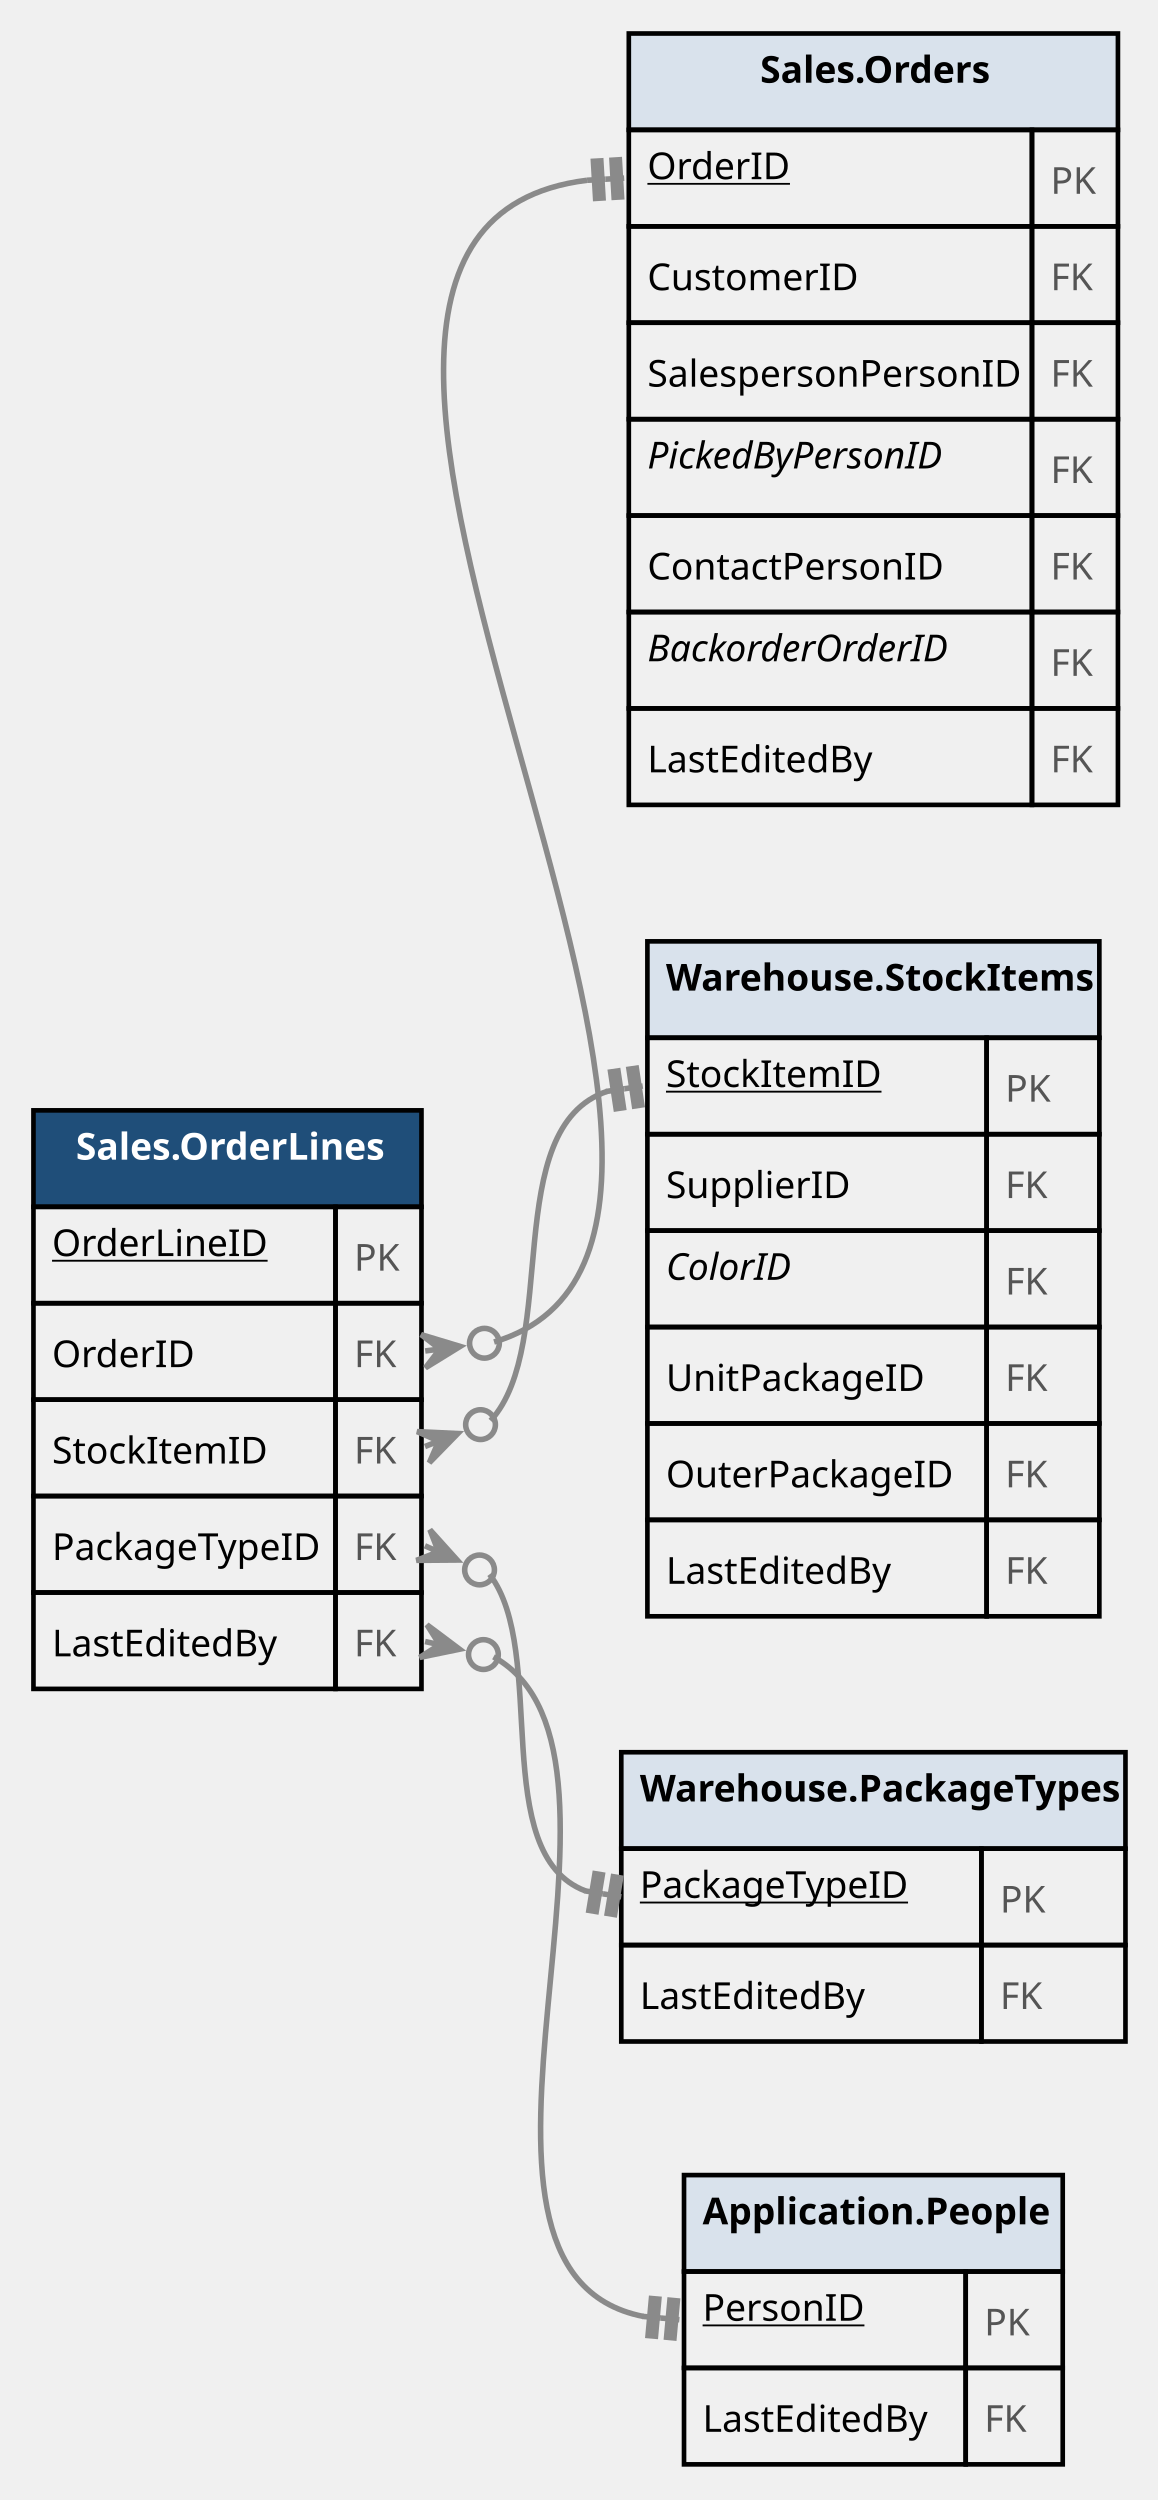
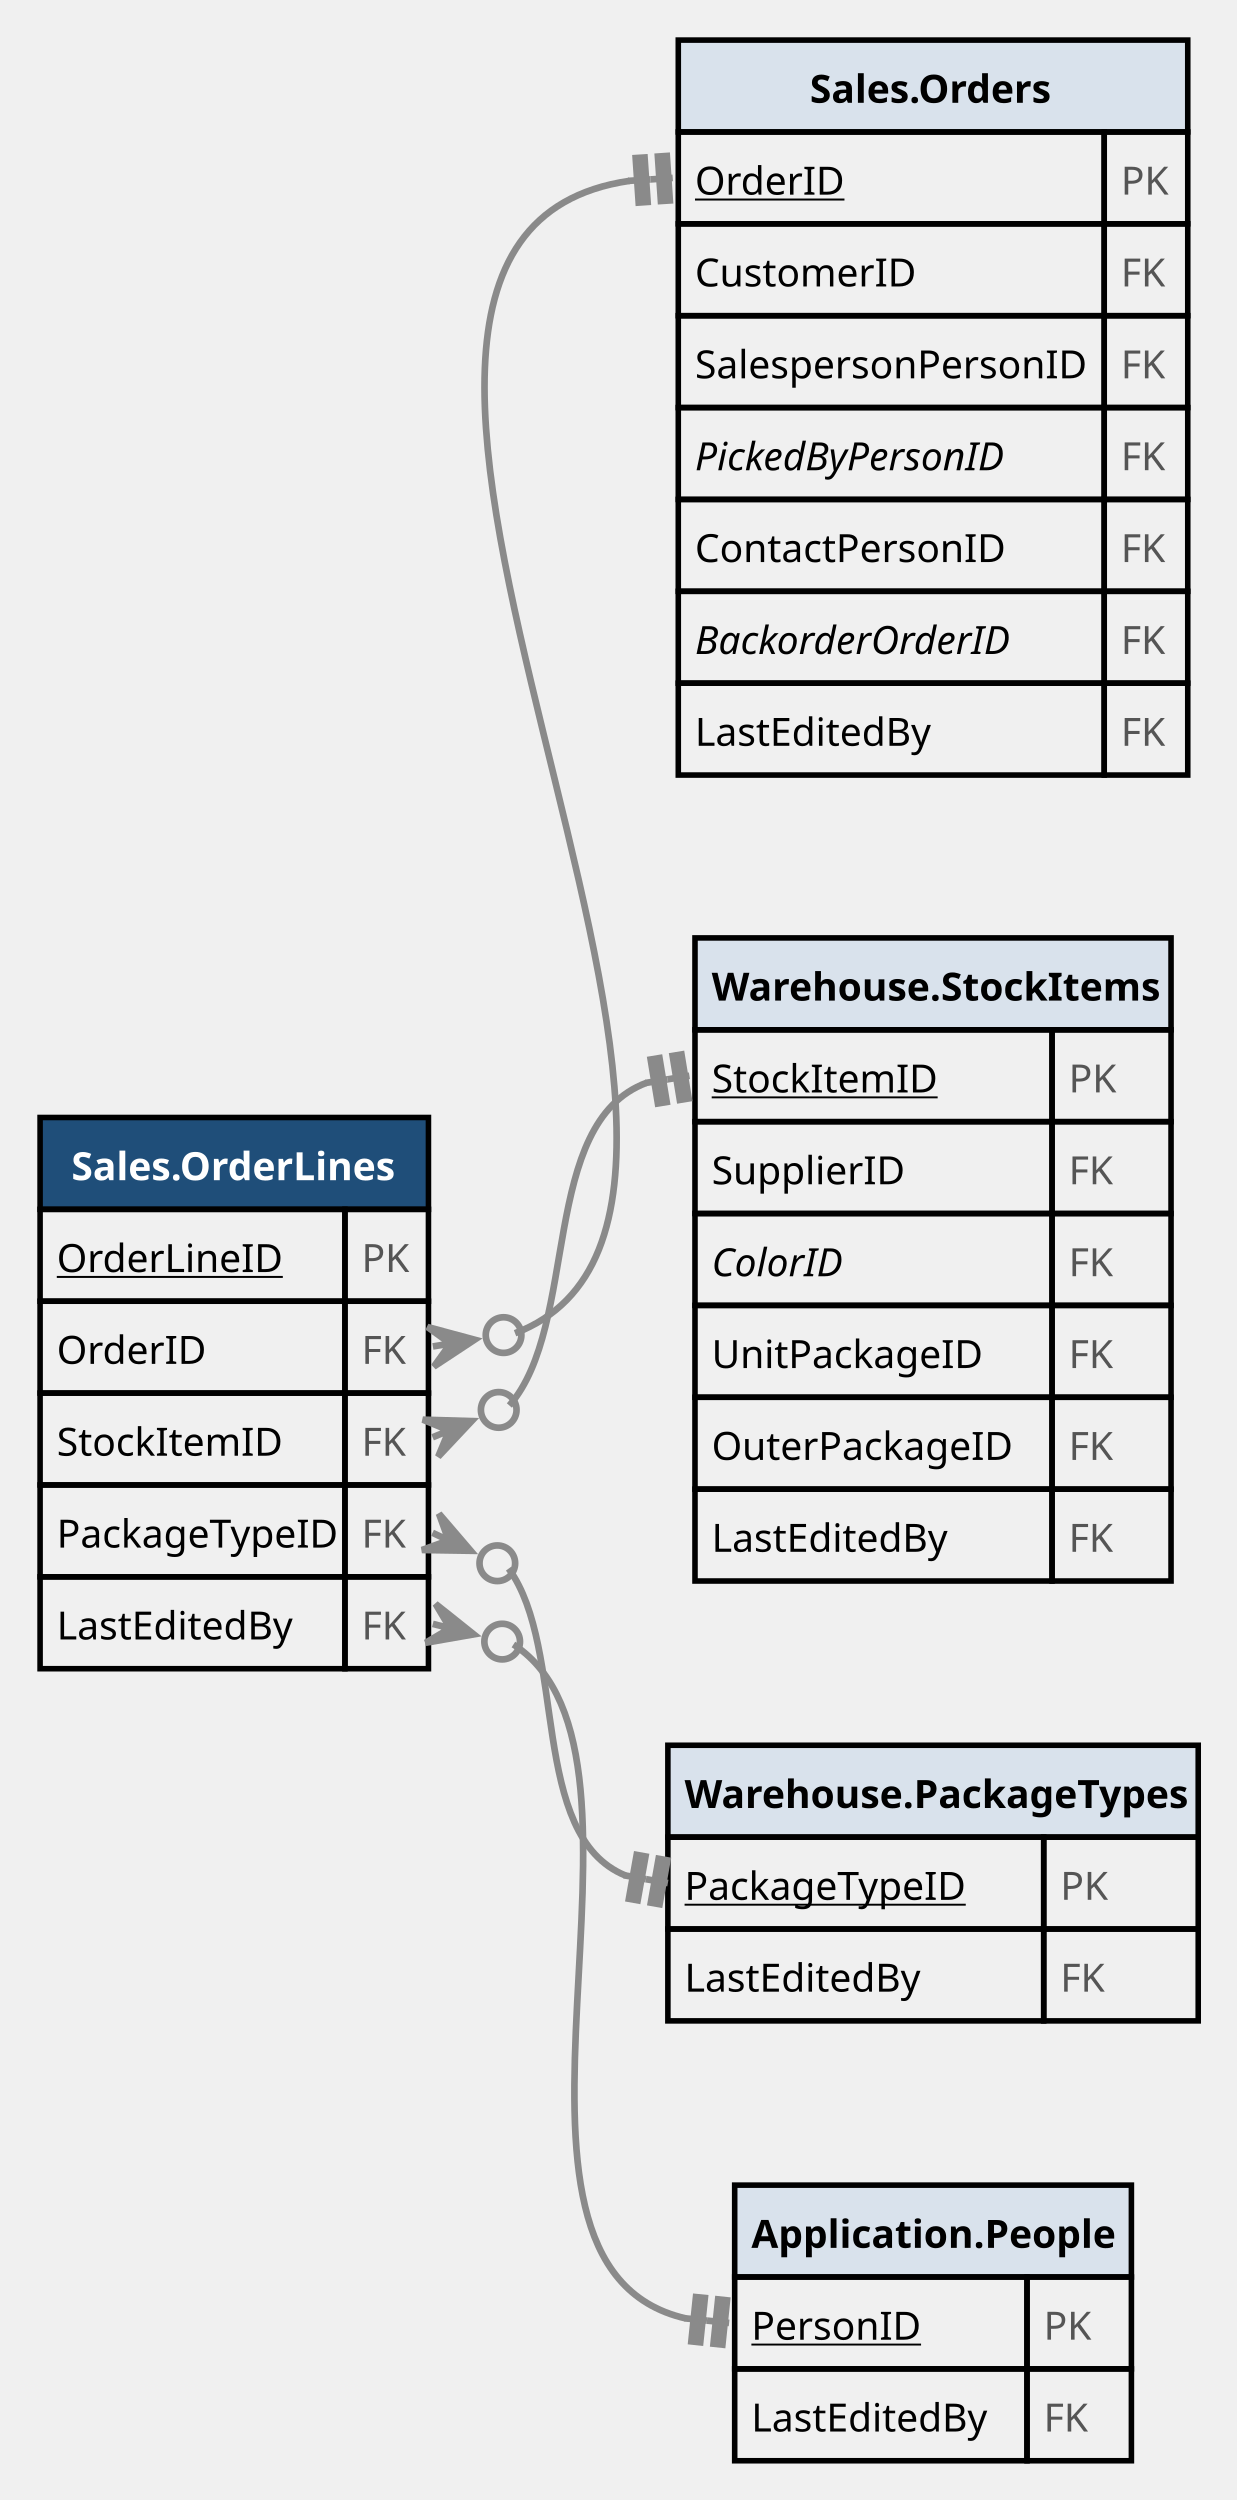
- <svg xmlns="http://www.w3.org/2000/svg" width="249pt" height="538pt" viewBox="0.00 0.00 249.00 538.00">
-   <g id="graph0" class="graph" transform="scale(1 1) rotate(0) translate(7.2 530.33)">
+ <svg xmlns="http://www.w3.org/2000/svg" width="222pt" height="449pt" viewBox="0.00 0.00 222.00 449.00">
+   <g id="graph0" class="graph" transform="scale(1 1) rotate(0) translate(7.2 441.95)">
    <g id="node1" class="node">
-       <polygon fill="#1f4e79" stroke="none" points="0,-270.62 0,-291.38 83.5,-291.38 83.5,-270.62 0,-270.62" />
-       <polygon fill="none" stroke="#000000" points="0,-270.62 0,-291.38 83.5,-291.38 83.5,-270.62 0,-270.62" />
-       <text xml:space="preserve" text-anchor="start" x="9.12" y="-280.77" font-family="Noto Sans KR" font-weight="bold" font-size="8.00" fill="#ffffff">Sales.OrderLines</text>
-       <polygon fill="none" stroke="#000000" points="0,-249.88 0,-270.62 65,-270.62 65,-249.88 0,-249.88" />
-       <text xml:space="preserve" text-anchor="start" x="4" y="-260.02" font-family="Noto Sans KR" text-decoration="underline" font-size="8.00">OrderLineID</text>
-       <polygon fill="none" stroke="#000000" points="65,-249.88 65,-270.62 83.5,-270.62 83.5,-249.88 65,-249.88" />
-       <text xml:space="preserve" text-anchor="start" x="69" y="-256.88" font-family="Noto Sans KR" font-size="8.00" fill="#555555">PK</text>
-       <polygon fill="none" stroke="#000000" points="0,-229.12 0,-249.88 65,-249.88 65,-229.12 0,-229.12" />
-       <text xml:space="preserve" text-anchor="start" x="4" y="-236.12" font-family="Noto Sans KR" font-size="8.00">OrderID</text>
-       <polygon fill="none" stroke="#000000" points="65,-229.12 65,-249.88 83.5,-249.88 83.5,-229.12 65,-229.12" />
-       <text xml:space="preserve" text-anchor="start" x="69" y="-236.12" font-family="Noto Sans KR" font-size="8.00" fill="#555555">FK</text>
-       <polygon fill="none" stroke="#000000" points="0,-208.38 0,-229.12 65,-229.12 65,-208.38 0,-208.38" />
-       <text xml:space="preserve" text-anchor="start" x="4" y="-215.38" font-family="Noto Sans KR" font-size="8.00">StockItemID</text>
-       <polygon fill="none" stroke="#000000" points="65,-208.38 65,-229.12 83.5,-229.12 83.5,-208.38 65,-208.38" />
-       <text xml:space="preserve" text-anchor="start" x="69" y="-215.38" font-family="Noto Sans KR" font-size="8.00" fill="#555555">FK</text>
-       <polygon fill="none" stroke="#000000" points="0,-187.62 0,-208.38 65,-208.38 65,-187.62 0,-187.62" />
-       <text xml:space="preserve" text-anchor="start" x="4" y="-194.62" font-family="Noto Sans KR" font-size="8.00">PackageTypeID</text>
-       <polygon fill="none" stroke="#000000" points="65,-187.62 65,-208.38 83.5,-208.38 83.5,-187.62 65,-187.62" />
-       <text xml:space="preserve" text-anchor="start" x="69" y="-194.62" font-family="Noto Sans KR" font-size="8.00" fill="#555555">FK</text>
-       <polygon fill="none" stroke="#000000" points="0,-166.88 0,-187.62 65,-187.62 65,-166.88 0,-166.88" />
-       <text xml:space="preserve" text-anchor="start" x="4" y="-173.88" font-family="Noto Sans KR" font-size="8.00">LastEditedBy</text>
-       <polygon fill="none" stroke="#000000" points="65,-166.88 65,-187.62 83.5,-187.62 83.5,-166.88 65,-166.88" />
-       <text xml:space="preserve" text-anchor="start" x="69" y="-173.88" font-family="Noto Sans KR" font-size="8.00" fill="#555555">FK</text>
+       <polygon fill="#1f4e79" stroke="none" points="0,-224.75 0,-241.25 69.75,-241.25 69.75,-224.75 0,-224.75" />
+       <polygon fill="none" stroke="#000000" points="0,-224.75 0,-241.25 69.75,-241.25 69.75,-224.75 0,-224.75" />
+       <text xml:space="preserve" text-anchor="start" x="5.62" y="-229.99" font-family="Noto Sans KR" font-weight="bold" font-size="7.00" fill="#ffffff">Sales.OrderLines</text>
+       <polygon fill="none" stroke="#000000" points="0,-208.25 0,-224.75 54.75,-224.75 54.75,-208.25 0,-208.25" />
+       <text xml:space="preserve" text-anchor="start" x="3" y="-213.49" font-family="Noto Sans KR" text-decoration="underline" font-size="7.00">OrderLineID</text>
+       <polygon fill="none" stroke="#000000" points="54.75,-208.25 54.75,-224.75 69.75,-224.75 69.75,-208.25 54.75,-208.25" />
+       <text xml:space="preserve" text-anchor="start" x="57.75" y="-213.5" font-family="Noto Sans KR" font-size="7.00" fill="#555555">PK</text>
+       <polygon fill="none" stroke="#000000" points="0,-191.75 0,-208.25 54.75,-208.25 54.75,-191.75 0,-191.75" />
+       <text xml:space="preserve" text-anchor="start" x="3" y="-197" font-family="Noto Sans KR" font-size="7.00">OrderID</text>
+       <polygon fill="none" stroke="#000000" points="54.75,-191.75 54.75,-208.25 69.75,-208.25 69.75,-191.75 54.75,-191.75" />
+       <text xml:space="preserve" text-anchor="start" x="57.75" y="-197" font-family="Noto Sans KR" font-size="7.00" fill="#555555">FK</text>
+       <polygon fill="none" stroke="#000000" points="0,-175.25 0,-191.75 54.75,-191.75 54.75,-175.25 0,-175.25" />
+       <text xml:space="preserve" text-anchor="start" x="3" y="-180.5" font-family="Noto Sans KR" font-size="7.00">StockItemID</text>
+       <polygon fill="none" stroke="#000000" points="54.75,-175.25 54.75,-191.75 69.75,-191.75 69.75,-175.25 54.75,-175.25" />
+       <text xml:space="preserve" text-anchor="start" x="57.75" y="-180.5" font-family="Noto Sans KR" font-size="7.00" fill="#555555">FK</text>
+       <polygon fill="none" stroke="#000000" points="0,-158.75 0,-175.25 54.75,-175.25 54.75,-158.75 0,-158.75" />
+       <text xml:space="preserve" text-anchor="start" x="3" y="-164" font-family="Noto Sans KR" font-size="7.00">PackageTypeID</text>
+       <polygon fill="none" stroke="#000000" points="54.75,-158.75 54.75,-175.25 69.75,-175.25 69.75,-158.75 54.75,-158.75" />
+       <text xml:space="preserve" text-anchor="start" x="57.75" y="-164" font-family="Noto Sans KR" font-size="7.00" fill="#555555">FK</text>
+       <polygon fill="none" stroke="#000000" points="0,-142.25 0,-158.75 54.75,-158.75 54.75,-142.25 0,-142.25" />
+       <text xml:space="preserve" text-anchor="start" x="3" y="-147.5" font-family="Noto Sans KR" font-size="7.00">LastEditedBy</text>
+       <polygon fill="none" stroke="#000000" points="54.75,-142.25 54.75,-158.75 69.75,-158.75 69.75,-142.25 54.75,-142.25" />
+       <text xml:space="preserve" text-anchor="start" x="57.75" y="-147.5" font-family="Noto Sans KR" font-size="7.00" fill="#555555">FK</text>
    </g>
    <g id="node2" class="node">
-       <polygon fill="#d9e2ec" stroke="none" points="128.12,-502.38 128.12,-523.12 233.38,-523.12 233.38,-502.38 128.12,-502.38" />
-       <polygon fill="none" stroke="#000000" points="128.12,-502.38 128.12,-523.12 233.38,-523.12 233.38,-502.38 128.12,-502.38" />
-       <text xml:space="preserve" text-anchor="start" x="156.38" y="-512.52" font-family="Noto Sans KR" font-weight="bold" font-size="8.00" fill="#000000">Sales.Orders</text>
-       <polygon fill="none" stroke="#000000" points="128.12,-481.62 128.12,-502.38 214.88,-502.38 214.88,-481.62 128.12,-481.62" />
-       <text xml:space="preserve" text-anchor="start" x="132.12" y="-491.77" font-family="Noto Sans KR" text-decoration="underline" font-size="8.00">OrderID</text>
-       <polygon fill="none" stroke="#000000" points="214.88,-481.62 214.88,-502.38 233.38,-502.38 233.38,-481.62 214.88,-481.62" />
-       <text xml:space="preserve" text-anchor="start" x="218.88" y="-488.62" font-family="Noto Sans KR" font-size="8.00" fill="#555555">PK</text>
-       <polygon fill="none" stroke="#000000" points="128.12,-460.88 128.12,-481.62 214.88,-481.62 214.88,-460.88 128.12,-460.88" />
-       <text xml:space="preserve" text-anchor="start" x="132.12" y="-467.88" font-family="Noto Sans KR" font-size="8.00">CustomerID</text>
-       <polygon fill="none" stroke="#000000" points="214.88,-460.88 214.88,-481.62 233.38,-481.62 233.38,-460.88 214.88,-460.88" />
-       <text xml:space="preserve" text-anchor="start" x="218.88" y="-467.88" font-family="Noto Sans KR" font-size="8.00" fill="#555555">FK</text>
-       <polygon fill="none" stroke="#000000" points="128.12,-440.12 128.12,-460.88 214.88,-460.88 214.88,-440.12 128.12,-440.12" />
-       <text xml:space="preserve" text-anchor="start" x="132.12" y="-447.12" font-family="Noto Sans KR" font-size="8.00">SalespersonPersonID</text>
-       <polygon fill="none" stroke="#000000" points="214.88,-440.12 214.88,-460.88 233.38,-460.88 233.38,-440.12 214.88,-440.12" />
-       <text xml:space="preserve" text-anchor="start" x="218.88" y="-447.12" font-family="Noto Sans KR" font-size="8.00" fill="#555555">FK</text>
-       <polygon fill="none" stroke="#000000" points="128.12,-419.38 128.12,-440.12 214.88,-440.12 214.88,-419.38 128.12,-419.38" />
-       <text xml:space="preserve" text-anchor="start" x="132.12" y="-429.52" font-family="Noto Sans KR" font-style="italic" font-size="8.00">PickedByPersonID</text>
-       <polygon fill="none" stroke="#000000" points="214.88,-419.38 214.88,-440.12 233.38,-440.12 233.38,-419.38 214.88,-419.38" />
-       <text xml:space="preserve" text-anchor="start" x="218.88" y="-426.38" font-family="Noto Sans KR" font-size="8.00" fill="#555555">FK</text>
-       <polygon fill="none" stroke="#000000" points="128.12,-398.62 128.12,-419.38 214.88,-419.38 214.88,-398.62 128.12,-398.62" />
-       <text xml:space="preserve" text-anchor="start" x="132.12" y="-405.62" font-family="Noto Sans KR" font-size="8.00">ContactPersonID</text>
-       <polygon fill="none" stroke="#000000" points="214.88,-398.62 214.88,-419.38 233.38,-419.38 233.38,-398.62 214.88,-398.62" />
-       <text xml:space="preserve" text-anchor="start" x="218.88" y="-405.62" font-family="Noto Sans KR" font-size="8.00" fill="#555555">FK</text>
-       <polygon fill="none" stroke="#000000" points="128.12,-377.88 128.12,-398.62 214.88,-398.62 214.88,-377.88 128.12,-377.88" />
-       <text xml:space="preserve" text-anchor="start" x="132.12" y="-388.02" font-family="Noto Sans KR" font-style="italic" font-size="8.00">BackorderOrderID</text>
-       <polygon fill="none" stroke="#000000" points="214.88,-377.88 214.88,-398.62 233.38,-398.62 233.38,-377.88 214.88,-377.88" />
-       <text xml:space="preserve" text-anchor="start" x="218.88" y="-384.88" font-family="Noto Sans KR" font-size="8.00" fill="#555555">FK</text>
-       <polygon fill="none" stroke="#000000" points="128.12,-357.12 128.12,-377.88 214.88,-377.88 214.88,-357.12 128.12,-357.12" />
-       <text xml:space="preserve" text-anchor="start" x="132.12" y="-364.12" font-family="Noto Sans KR" font-size="8.00">LastEditedBy</text>
-       <polygon fill="none" stroke="#000000" points="214.88,-357.12 214.88,-377.88 233.38,-377.88 233.38,-357.12 214.88,-357.12" />
-       <text xml:space="preserve" text-anchor="start" x="218.88" y="-364.12" font-family="Noto Sans KR" font-size="8.00" fill="#555555">FK</text>
+       <polygon fill="#d9e2ec" stroke="none" points="114.62,-418.25 114.62,-434.75 206.12,-434.75 206.12,-418.25 114.62,-418.25" />
+       <polygon fill="none" stroke="#000000" points="114.62,-418.25 114.62,-434.75 206.12,-434.75 206.12,-418.25 114.62,-418.25" />
+       <text xml:space="preserve" text-anchor="start" x="138.25" y="-423.49" font-family="Noto Sans KR" font-weight="bold" font-size="7.00" fill="#000000">Sales.Orders</text>
+       <polygon fill="none" stroke="#000000" points="114.62,-401.75 114.62,-418.25 191.12,-418.25 191.12,-401.75 114.62,-401.75" />
+       <text xml:space="preserve" text-anchor="start" x="117.62" y="-406.99" font-family="Noto Sans KR" text-decoration="underline" font-size="7.00">OrderID</text>
+       <polygon fill="none" stroke="#000000" points="191.12,-401.75 191.12,-418.25 206.12,-418.25 206.12,-401.75 191.12,-401.75" />
+       <text xml:space="preserve" text-anchor="start" x="194.12" y="-407" font-family="Noto Sans KR" font-size="7.00" fill="#555555">PK</text>
+       <polygon fill="none" stroke="#000000" points="114.62,-385.25 114.62,-401.75 191.12,-401.75 191.12,-385.25 114.62,-385.25" />
+       <text xml:space="preserve" text-anchor="start" x="117.62" y="-390.5" font-family="Noto Sans KR" font-size="7.00">CustomerID</text>
+       <polygon fill="none" stroke="#000000" points="191.12,-385.25 191.12,-401.75 206.12,-401.75 206.12,-385.25 191.12,-385.25" />
+       <text xml:space="preserve" text-anchor="start" x="194.12" y="-390.5" font-family="Noto Sans KR" font-size="7.00" fill="#555555">FK</text>
+       <polygon fill="none" stroke="#000000" points="114.62,-368.75 114.62,-385.25 191.12,-385.25 191.12,-368.75 114.62,-368.75" />
+       <text xml:space="preserve" text-anchor="start" x="117.62" y="-374" font-family="Noto Sans KR" font-size="7.00">SalespersonPersonID</text>
+       <polygon fill="none" stroke="#000000" points="191.12,-368.75 191.12,-385.25 206.12,-385.25 206.12,-368.75 191.12,-368.75" />
+       <text xml:space="preserve" text-anchor="start" x="194.12" y="-374" font-family="Noto Sans KR" font-size="7.00" fill="#555555">FK</text>
+       <polygon fill="none" stroke="#000000" points="114.62,-352.25 114.62,-368.75 191.12,-368.75 191.12,-352.25 114.62,-352.25" />
+       <text xml:space="preserve" text-anchor="start" x="117.62" y="-357.49" font-family="Noto Sans KR" font-style="italic" font-size="7.00">PickedByPersonID</text>
+       <polygon fill="none" stroke="#000000" points="191.12,-352.25 191.12,-368.75 206.12,-368.75 206.12,-352.25 191.12,-352.25" />
+       <text xml:space="preserve" text-anchor="start" x="194.12" y="-357.5" font-family="Noto Sans KR" font-size="7.00" fill="#555555">FK</text>
+       <polygon fill="none" stroke="#000000" points="114.62,-335.75 114.62,-352.25 191.12,-352.25 191.12,-335.75 114.62,-335.75" />
+       <text xml:space="preserve" text-anchor="start" x="117.62" y="-341" font-family="Noto Sans KR" font-size="7.00">ContactPersonID</text>
+       <polygon fill="none" stroke="#000000" points="191.12,-335.75 191.12,-352.25 206.12,-352.25 206.12,-335.75 191.12,-335.75" />
+       <text xml:space="preserve" text-anchor="start" x="194.12" y="-341" font-family="Noto Sans KR" font-size="7.00" fill="#555555">FK</text>
+       <polygon fill="none" stroke="#000000" points="114.62,-319.25 114.62,-335.75 191.12,-335.75 191.12,-319.25 114.62,-319.25" />
+       <text xml:space="preserve" text-anchor="start" x="117.62" y="-324.49" font-family="Noto Sans KR" font-style="italic" font-size="7.00">BackorderOrderID</text>
+       <polygon fill="none" stroke="#000000" points="191.12,-319.25 191.12,-335.75 206.12,-335.75 206.12,-319.25 191.12,-319.25" />
+       <text xml:space="preserve" text-anchor="start" x="194.12" y="-324.5" font-family="Noto Sans KR" font-size="7.00" fill="#555555">FK</text>
+       <polygon fill="none" stroke="#000000" points="114.62,-302.75 114.62,-319.25 191.12,-319.25 191.12,-302.75 114.62,-302.75" />
+       <text xml:space="preserve" text-anchor="start" x="117.62" y="-308" font-family="Noto Sans KR" font-size="7.00">LastEditedBy</text>
+       <polygon fill="none" stroke="#000000" points="191.12,-302.75 191.12,-319.25 206.12,-319.25 206.12,-302.75 191.12,-302.75" />
+       <text xml:space="preserve" text-anchor="start" x="194.12" y="-308" font-family="Noto Sans KR" font-size="7.00" fill="#555555">FK</text>
    </g>
    <g id="edge1" class="edge">
-       <path fill="none" stroke="#8a8a8a" stroke-width="1.2" d="M99.12,-241.53C176.69,-264.8 27.49,-480.19 119.14,-491.54" />
-       <polygon fill="#8a8a8a" stroke="#8a8a8a" stroke-width="1.2" points="91.83,-240.58 84.36,-235.98 87.47,-240.02 84.3,-239.6 84.3,-239.6 84.3,-239.6 87.47,-240.02 83.43,-243.12 91.83,-240.58" />
-       <ellipse fill="none" stroke="#8a8a8a" stroke-width="1.2" cx="97.05" cy="-241.26" rx="3.2" ry="3.2" />
-       <polygon fill="#8a8a8a" stroke="#8a8a8a" stroke-width="1.2" points="126.56,-487.96 126.09,-495.95 124.5,-495.85 124.96,-487.87 126.56,-487.96" />
-       <polyline fill="none" stroke="#8a8a8a" stroke-width="1.2" points="127.12,-492 123.13,-491.77" />
-       <polygon fill="#8a8a8a" stroke="#8a8a8a" stroke-width="1.2" points="122.57,-487.73 122.1,-495.71 120.5,-495.62 120.97,-487.63 122.57,-487.73" />
-       <polyline fill="none" stroke="#8a8a8a" stroke-width="1.2" points="123.13,-491.77 119.14,-491.54" />
+       <path fill="none" stroke="#8a8a8a" stroke-width="1.2" d="M85.3,-202.5C145.24,-225.46 31.91,-398.67 105.87,-409.47" />
+       <polygon fill="#8a8a8a" stroke="#8a8a8a" stroke-width="1.2" points="78.04,-201.34 70.72,-196.51 73.7,-200.64 70.54,-200.13 70.54,-200.13 70.54,-200.13 73.7,-200.64 69.57,-203.62 78.04,-201.34" />
+       <ellipse fill="none" stroke="#8a8a8a" stroke-width="1.2" cx="83.24" cy="-202.17" rx="3.2" ry="3.2" />
+       <polygon fill="#8a8a8a" stroke="#8a8a8a" stroke-width="1.2" points="113.1,-405.95 112.56,-413.94 110.96,-413.83 111.5,-405.85 113.1,-405.95" />
+       <polyline fill="none" stroke="#8a8a8a" stroke-width="1.2" points="113.62,-410 109.63,-409.73" />
+       <polygon fill="#8a8a8a" stroke="#8a8a8a" stroke-width="1.2" points="109.11,-405.68 108.56,-413.66 106.97,-413.56 107.51,-405.57 109.11,-405.68" />
+       <polyline fill="none" stroke="#8a8a8a" stroke-width="1.2" points="109.63,-409.73 105.64,-409.46" />
    </g>
    <g id="node3" class="node">
-       <polygon fill="#d9e2ec" stroke="none" points="132.12,-307 132.12,-327.75 229.38,-327.75 229.38,-307 132.12,-307" />
-       <polygon fill="none" stroke="#000000" points="132.12,-307 132.12,-327.75 229.38,-327.75 229.38,-307 132.12,-307" />
-       <text xml:space="preserve" text-anchor="start" x="136.12" y="-317.15" font-family="Noto Sans KR" font-weight="bold" font-size="8.00" fill="#000000">Warehouse.StockItems</text>
-       <polygon fill="none" stroke="#000000" points="132.12,-286.25 132.12,-307 205.12,-307 205.12,-286.25 132.12,-286.25" />
-       <text xml:space="preserve" text-anchor="start" x="136.12" y="-296.4" font-family="Noto Sans KR" text-decoration="underline" font-size="8.00">StockItemID</text>
-       <polygon fill="none" stroke="#000000" points="205.12,-286.25 205.12,-307 229.38,-307 229.38,-286.25 205.12,-286.25" />
-       <text xml:space="preserve" text-anchor="start" x="209.12" y="-293.25" font-family="Noto Sans KR" font-size="8.00" fill="#555555">PK</text>
-       <polygon fill="none" stroke="#000000" points="132.12,-265.5 132.12,-286.25 205.12,-286.25 205.12,-265.5 132.12,-265.5" />
-       <text xml:space="preserve" text-anchor="start" x="136.12" y="-272.5" font-family="Noto Sans KR" font-size="8.00">SupplierID</text>
-       <polygon fill="none" stroke="#000000" points="205.12,-265.5 205.12,-286.25 229.38,-286.25 229.38,-265.5 205.12,-265.5" />
-       <text xml:space="preserve" text-anchor="start" x="209.12" y="-272.5" font-family="Noto Sans KR" font-size="8.00" fill="#555555">FK</text>
-       <polygon fill="none" stroke="#000000" points="132.12,-244.75 132.12,-265.5 205.12,-265.5 205.12,-244.75 132.12,-244.75" />
-       <text xml:space="preserve" text-anchor="start" x="136.12" y="-254.9" font-family="Noto Sans KR" font-style="italic" font-size="8.00">ColorID</text>
-       <polygon fill="none" stroke="#000000" points="205.12,-244.75 205.12,-265.5 229.38,-265.5 229.38,-244.75 205.12,-244.75" />
-       <text xml:space="preserve" text-anchor="start" x="209.12" y="-251.75" font-family="Noto Sans KR" font-size="8.00" fill="#555555">FK</text>
-       <polygon fill="none" stroke="#000000" points="132.12,-224 132.12,-244.75 205.12,-244.75 205.12,-224 132.12,-224" />
-       <text xml:space="preserve" text-anchor="start" x="136.12" y="-231" font-family="Noto Sans KR" font-size="8.00">UnitPackageID</text>
-       <polygon fill="none" stroke="#000000" points="205.12,-224 205.12,-244.75 229.38,-244.75 229.38,-224 205.12,-224" />
-       <text xml:space="preserve" text-anchor="start" x="209.12" y="-231" font-family="Noto Sans KR" font-size="8.00" fill="#555555">FK</text>
-       <polygon fill="none" stroke="#000000" points="132.12,-203.25 132.12,-224 205.12,-224 205.12,-203.25 132.12,-203.25" />
-       <text xml:space="preserve" text-anchor="start" x="136.12" y="-210.25" font-family="Noto Sans KR" font-size="8.00">OuterPackageID</text>
-       <polygon fill="none" stroke="#000000" points="205.12,-203.25 205.12,-224 229.38,-224 229.38,-203.25 205.12,-203.25" />
-       <text xml:space="preserve" text-anchor="start" x="209.12" y="-210.25" font-family="Noto Sans KR" font-size="8.00" fill="#555555">FK</text>
-       <polygon fill="none" stroke="#000000" points="132.12,-182.5 132.12,-203.25 205.12,-203.25 205.12,-182.5 132.12,-182.5" />
-       <text xml:space="preserve" text-anchor="start" x="136.12" y="-189.5" font-family="Noto Sans KR" font-size="8.00">LastEditedBy</text>
-       <polygon fill="none" stroke="#000000" points="205.12,-182.5 205.12,-203.25 229.38,-203.25 229.38,-182.5 205.12,-182.5" />
-       <text xml:space="preserve" text-anchor="start" x="209.12" y="-189.5" font-family="Noto Sans KR" font-size="8.00" fill="#555555">FK</text>
+       <polygon fill="#d9e2ec" stroke="none" points="117.62,-257 117.62,-273.5 203.12,-273.5 203.12,-257 117.62,-257" />
+       <polygon fill="none" stroke="#000000" points="117.62,-257 117.62,-273.5 203.12,-273.5 203.12,-257 117.62,-257" />
+       <text xml:space="preserve" text-anchor="start" x="120.62" y="-262.24" font-family="Noto Sans KR" font-weight="bold" font-size="7.00" fill="#000000">Warehouse.StockItems</text>
+       <polygon fill="none" stroke="#000000" points="117.62,-240.5 117.62,-257 181.75,-257 181.75,-240.5 117.62,-240.5" />
+       <text xml:space="preserve" text-anchor="start" x="120.62" y="-245.74" font-family="Noto Sans KR" text-decoration="underline" font-size="7.00">StockItemID</text>
+       <polygon fill="none" stroke="#000000" points="181.75,-240.5 181.75,-257 203.12,-257 203.12,-240.5 181.75,-240.5" />
+       <text xml:space="preserve" text-anchor="start" x="184.75" y="-245.75" font-family="Noto Sans KR" font-size="7.00" fill="#555555">PK</text>
+       <polygon fill="none" stroke="#000000" points="117.62,-224 117.62,-240.5 181.75,-240.5 181.75,-224 117.62,-224" />
+       <text xml:space="preserve" text-anchor="start" x="120.62" y="-229.25" font-family="Noto Sans KR" font-size="7.00">SupplierID</text>
+       <polygon fill="none" stroke="#000000" points="181.75,-224 181.75,-240.5 203.12,-240.5 203.12,-224 181.75,-224" />
+       <text xml:space="preserve" text-anchor="start" x="184.75" y="-229.25" font-family="Noto Sans KR" font-size="7.00" fill="#555555">FK</text>
+       <polygon fill="none" stroke="#000000" points="117.62,-207.5 117.62,-224 181.75,-224 181.75,-207.5 117.62,-207.5" />
+       <text xml:space="preserve" text-anchor="start" x="120.62" y="-212.74" font-family="Noto Sans KR" font-style="italic" font-size="7.00">ColorID</text>
+       <polygon fill="none" stroke="#000000" points="181.75,-207.5 181.75,-224 203.12,-224 203.12,-207.5 181.75,-207.5" />
+       <text xml:space="preserve" text-anchor="start" x="184.75" y="-212.75" font-family="Noto Sans KR" font-size="7.00" fill="#555555">FK</text>
+       <polygon fill="none" stroke="#000000" points="117.62,-191 117.62,-207.5 181.75,-207.5 181.75,-191 117.62,-191" />
+       <text xml:space="preserve" text-anchor="start" x="120.62" y="-196.25" font-family="Noto Sans KR" font-size="7.00">UnitPackageID</text>
+       <polygon fill="none" stroke="#000000" points="181.75,-191 181.75,-207.5 203.12,-207.5 203.12,-191 181.75,-191" />
+       <text xml:space="preserve" text-anchor="start" x="184.75" y="-196.25" font-family="Noto Sans KR" font-size="7.00" fill="#555555">FK</text>
+       <polygon fill="none" stroke="#000000" points="117.62,-174.5 117.62,-191 181.75,-191 181.75,-174.5 117.62,-174.5" />
+       <text xml:space="preserve" text-anchor="start" x="120.62" y="-179.75" font-family="Noto Sans KR" font-size="7.00">OuterPackageID</text>
+       <polygon fill="none" stroke="#000000" points="181.75,-174.5 181.75,-191 203.12,-191 203.12,-174.5 181.75,-174.5" />
+       <text xml:space="preserve" text-anchor="start" x="184.75" y="-179.75" font-family="Noto Sans KR" font-size="7.00" fill="#555555">FK</text>
+       <polygon fill="none" stroke="#000000" points="117.62,-158 117.62,-174.5 181.75,-174.5 181.75,-158 117.62,-158" />
+       <text xml:space="preserve" text-anchor="start" x="120.62" y="-163.25" font-family="Noto Sans KR" font-size="7.00">LastEditedBy</text>
+       <polygon fill="none" stroke="#000000" points="181.75,-158 181.75,-174.5 203.12,-174.5 203.12,-158 181.75,-158" />
+       <text xml:space="preserve" text-anchor="start" x="184.75" y="-163.25" font-family="Noto Sans KR" font-size="7.00" fill="#555555">FK</text>
    </g>
    <g id="edge2" class="edge">
-       <path fill="none" stroke="#8a8a8a" stroke-width="1.2" d="M98.38,-224.6C113.48,-241.16 100.13,-287.62 123.5,-295.49" />
-       <polygon fill="#8a8a8a" stroke="#8a8a8a" stroke-width="1.2" points="91.32,-221.83 85.19,-215.55 87.22,-220.21 84.25,-219.04 84.25,-219.04 84.25,-219.04 87.22,-220.21 82.56,-222.25 91.32,-221.83" />
-       <ellipse fill="none" stroke="#8a8a8a" stroke-width="1.2" cx="96.21" cy="-223.75" rx="3.2" ry="3.2" />
-       <polygon fill="#8a8a8a" stroke="#8a8a8a" stroke-width="1.2" points="130.92,-292.55 129.74,-300.46 128.16,-300.23 129.34,-292.31 130.92,-292.55" />
-       <polyline fill="none" stroke="#8a8a8a" stroke-width="1.2" points="131.12,-296.62 127.17,-296.03" />
-       <polygon fill="#8a8a8a" stroke="#8a8a8a" stroke-width="1.2" points="126.97,-291.96 125.79,-299.87 124.2,-299.64 125.39,-291.72 126.97,-291.96" />
-       <polyline fill="none" stroke="#8a8a8a" stroke-width="1.2" points="127.17,-296.03 123.21,-295.44" />
+       <path fill="none" stroke="#8a8a8a" stroke-width="1.2" d="M84.28,-189.52C96.94,-204.03 89.54,-240.28 108.95,-247.49" />
+       <polygon fill="#8a8a8a" stroke="#8a8a8a" stroke-width="1.2" points="77.51,-186.72 71.5,-180.33 73.45,-185.03 70.49,-183.81 70.49,-183.81 70.49,-183.81 73.45,-185.03 68.74,-186.98 77.51,-186.72" />
+       <ellipse fill="none" stroke="#8a8a8a" stroke-width="1.2" cx="82.37" cy="-188.73" rx="3.2" ry="3.2" />
+       <polygon fill="#8a8a8a" stroke="#8a8a8a" stroke-width="1.2" points="116.48,-244.67 115.19,-252.57 113.61,-252.31 114.9,-244.41 116.48,-244.67" />
+       <polyline fill="none" stroke="#8a8a8a" stroke-width="1.2" points="116.62,-248.75 112.68,-248.1" />
+       <polygon fill="#8a8a8a" stroke="#8a8a8a" stroke-width="1.2" points="112.54,-244.03 111.24,-251.92 109.66,-251.66 110.96,-243.77 112.54,-244.03" />
+       <polyline fill="none" stroke="#8a8a8a" stroke-width="1.2" points="112.68,-248.1 108.73,-247.45" />
    </g>
    <g id="node4" class="node">
-       <polygon fill="#d9e2ec" stroke="none" points="126.5,-132.5 126.5,-153.25 235,-153.25 235,-132.5 126.5,-132.5" />
-       <polygon fill="none" stroke="#000000" points="126.5,-132.5 126.5,-153.25 235,-153.25 235,-132.5 126.5,-132.5" />
-       <text xml:space="preserve" text-anchor="start" x="130.5" y="-142.65" font-family="Noto Sans KR" font-weight="bold" font-size="8.00" fill="#000000">Warehouse.PackageTypes</text>
-       <polygon fill="none" stroke="#000000" points="126.5,-111.75 126.5,-132.5 204,-132.5 204,-111.75 126.5,-111.75" />
-       <text xml:space="preserve" text-anchor="start" x="130.5" y="-121.9" font-family="Noto Sans KR" text-decoration="underline" font-size="8.00">PackageTypeID</text>
-       <polygon fill="none" stroke="#000000" points="204,-111.75 204,-132.5 235,-132.5 235,-111.75 204,-111.75" />
-       <text xml:space="preserve" text-anchor="start" x="208" y="-118.75" font-family="Noto Sans KR" font-size="8.00" fill="#555555">PK</text>
-       <polygon fill="none" stroke="#000000" points="126.5,-91 126.5,-111.75 204,-111.75 204,-91 126.5,-91" />
-       <text xml:space="preserve" text-anchor="start" x="130.5" y="-98" font-family="Noto Sans KR" font-size="8.00">LastEditedBy</text>
-       <polygon fill="none" stroke="#000000" points="204,-91 204,-111.75 235,-111.75 235,-91 204,-91" />
-       <text xml:space="preserve" text-anchor="start" x="208" y="-98" font-family="Noto Sans KR" font-size="8.00" fill="#555555">FK</text>
+       <polygon fill="#d9e2ec" stroke="none" points="112.75,-112 112.75,-128.5 208,-128.5 208,-112 112.75,-112" />
+       <polygon fill="none" stroke="#000000" points="112.75,-112 112.75,-128.5 208,-128.5 208,-112 112.75,-112" />
+       <text xml:space="preserve" text-anchor="start" x="115.75" y="-117.24" font-family="Noto Sans KR" font-weight="bold" font-size="7.00" fill="#000000">Warehouse.PackageTypes</text>
+       <polygon fill="none" stroke="#000000" points="112.75,-95.5 112.75,-112 180.25,-112 180.25,-95.5 112.75,-95.5" />
+       <text xml:space="preserve" text-anchor="start" x="115.75" y="-100.74" font-family="Noto Sans KR" text-decoration="underline" font-size="7.00">PackageTypeID</text>
+       <polygon fill="none" stroke="#000000" points="180.25,-95.5 180.25,-112 208,-112 208,-95.5 180.25,-95.5" />
+       <text xml:space="preserve" text-anchor="start" x="183.25" y="-100.75" font-family="Noto Sans KR" font-size="7.00" fill="#555555">PK</text>
+       <polygon fill="none" stroke="#000000" points="112.75,-79 112.75,-95.5 180.25,-95.5 180.25,-79 112.75,-79" />
+       <text xml:space="preserve" text-anchor="start" x="115.75" y="-84.25" font-family="Noto Sans KR" font-size="7.00">LastEditedBy</text>
+       <polygon fill="none" stroke="#000000" points="180.25,-79 180.25,-95.5 208,-95.5 208,-79 180.25,-79" />
+       <text xml:space="preserve" text-anchor="start" x="183.25" y="-84.25" font-family="Noto Sans KR" font-size="7.00" fill="#555555">FK</text>
    </g>
    <g id="edge3" class="edge">
-       <path fill="none" stroke="#8a8a8a" stroke-width="1.2" d="M98.15,-191.53C110.9,-174.9 97.71,-131.41 118.79,-123.4" />
-       <polygon fill="#8a8a8a" stroke="#8a8a8a" stroke-width="1.2" points="91.19,-194.61 82.41,-194.54 87.16,-196.38 84.23,-197.68 84.23,-197.68 84.23,-197.68 87.16,-196.38 85.32,-201.13 91.19,-194.61" />
-       <ellipse fill="none" stroke="#8a8a8a" stroke-width="1.2" cx="96" cy="-192.48" rx="3.2" ry="3.2" />
-       <polygon fill="#8a8a8a" stroke="#8a8a8a" stroke-width="1.2" points="125.06,-118.31 126.36,-126.2 124.79,-126.46 123.48,-118.57 125.06,-118.31" />
-       <polyline fill="none" stroke="#8a8a8a" stroke-width="1.2" points="126.5,-122.12 122.55,-122.78" />
-       <polygon fill="#8a8a8a" stroke="#8a8a8a" stroke-width="1.2" points="121.11,-118.96 122.42,-126.86 120.84,-127.12 119.53,-119.22 121.11,-118.96" />
-       <polyline fill="none" stroke="#8a8a8a" stroke-width="1.2" points="122.55,-122.78 118.61,-123.43" />
+       <path fill="none" stroke="#8a8a8a" stroke-width="1.2" d="M84.15,-160.23C94.73,-145.7 87.66,-112.25 105.13,-105.11" />
+       <polygon fill="#8a8a8a" stroke="#8a8a8a" stroke-width="1.2" points="77.35,-163.43 68.58,-163.57 73.37,-165.3 70.48,-166.66 70.48,-166.66 70.48,-166.66 73.37,-165.3 71.64,-170.09 77.35,-163.43" />
+       <ellipse fill="none" stroke="#8a8a8a" stroke-width="1.2" cx="82.12" cy="-161.19" rx="3.2" ry="3.2" />
+       <polygon fill="#8a8a8a" stroke="#8a8a8a" stroke-width="1.2" points="111.26,-99.95 112.66,-107.83 111.09,-108.11 109.69,-100.23 111.26,-99.95" />
+       <polyline fill="none" stroke="#8a8a8a" stroke-width="1.2" points="112.75,-103.75 108.81,-104.45" />
+       <polygon fill="#8a8a8a" stroke="#8a8a8a" stroke-width="1.2" points="107.32,-100.65 108.73,-108.53 107.15,-108.81 105.75,-100.93 107.32,-100.65" />
+       <polyline fill="none" stroke="#8a8a8a" stroke-width="1.2" points="108.81,-104.45 104.87,-105.15" />
    </g>
    <g id="node5" class="node">
-       <polygon fill="#d9e2ec" stroke="none" points="140,-41.5 140,-62.25 221.5,-62.25 221.5,-41.5 140,-41.5" />
-       <polygon fill="none" stroke="#000000" points="140,-41.5 140,-62.25 221.5,-62.25 221.5,-41.5 140,-41.5" />
-       <text xml:space="preserve" text-anchor="start" x="144" y="-51.65" font-family="Noto Sans KR" font-weight="bold" font-size="8.00" fill="#000000">Application.People</text>
-       <polygon fill="none" stroke="#000000" points="140,-20.75 140,-41.5 200.62,-41.5 200.62,-20.75 140,-20.75" />
-       <text xml:space="preserve" text-anchor="start" x="144" y="-30.9" font-family="Noto Sans KR" text-decoration="underline" font-size="8.00">PersonID</text>
-       <polygon fill="none" stroke="#000000" points="200.62,-20.75 200.62,-41.5 221.5,-41.5 221.5,-20.75 200.62,-20.75" />
-       <text xml:space="preserve" text-anchor="start" x="204.62" y="-27.75" font-family="Noto Sans KR" font-size="8.00" fill="#555555">PK</text>
-       <polygon fill="none" stroke="#000000" points="140,0 140,-20.75 200.62,-20.75 200.62,0 140,0" />
-       <text xml:space="preserve" text-anchor="start" x="144" y="-7" font-family="Noto Sans KR" font-size="8.00">LastEditedBy</text>
-       <polygon fill="none" stroke="#000000" points="200.62,0 200.62,-20.75 221.5,-20.75 221.5,0 200.62,0" />
-       <text xml:space="preserve" text-anchor="start" x="204.62" y="-7" font-family="Noto Sans KR" font-size="8.00" fill="#555555">FK</text>
+       <polygon fill="#d9e2ec" stroke="none" points="124.75,-33 124.75,-49.5 196,-49.5 196,-33 124.75,-33" />
+       <polygon fill="none" stroke="#000000" points="124.75,-33 124.75,-49.5 196,-49.5 196,-33 124.75,-33" />
+       <text xml:space="preserve" text-anchor="start" x="127.75" y="-38.24" font-family="Noto Sans KR" font-weight="bold" font-size="7.00" fill="#000000">Application.People</text>
+       <polygon fill="none" stroke="#000000" points="124.75,-16.5 124.75,-33 177.25,-33 177.25,-16.5 124.75,-16.5" />
+       <text xml:space="preserve" text-anchor="start" x="127.75" y="-21.74" font-family="Noto Sans KR" text-decoration="underline" font-size="7.00">PersonID</text>
+       <polygon fill="none" stroke="#000000" points="177.25,-16.5 177.25,-33 196,-33 196,-16.5 177.25,-16.5" />
+       <text xml:space="preserve" text-anchor="start" x="180.25" y="-21.75" font-family="Noto Sans KR" font-size="7.00" fill="#555555">PK</text>
+       <polygon fill="none" stroke="#000000" points="124.75,0 124.75,-16.5 177.25,-16.5 177.25,0 124.75,0" />
+       <text xml:space="preserve" text-anchor="start" x="127.75" y="-5.25" font-family="Noto Sans KR" font-size="7.00">LastEditedBy</text>
+       <polygon fill="none" stroke="#000000" points="177.25,0 177.25,-16.5 196,-16.5 196,0 177.25,0" />
+       <text xml:space="preserve" text-anchor="start" x="180.25" y="-5.25" font-family="Noto Sans KR" font-size="7.00" fill="#555555">FK</text>
    </g>
    <g id="edge4" class="edge">
-       <path fill="none" stroke="#8a8a8a" stroke-width="1.2" d="M99,-173.78C137.15,-152.65 81.36,-41.76 131.24,-31.83" />
-       <polygon fill="#8a8a8a" stroke="#8a8a8a" stroke-width="1.2" points="91.7,-175.42 83.11,-173.65 87.4,-176.38 84.28,-177.07 84.28,-177.07 84.28,-177.07 87.4,-176.38 84.68,-180.68 91.7,-175.42" />
-       <ellipse fill="none" stroke="#8a8a8a" stroke-width="1.2" cx="96.83" cy="-174.27" rx="3.2" ry="3.2" />
-       <polygon fill="#8a8a8a" stroke="#8a8a8a" stroke-width="1.2" points="137.84,-27.21 138.57,-35.18 136.97,-35.33 136.25,-27.36 137.84,-27.21" />
-       <polyline fill="none" stroke="#8a8a8a" stroke-width="1.2" points="139,-31.12 135.02,-31.49" />
-       <polygon fill="#8a8a8a" stroke="#8a8a8a" stroke-width="1.2" points="133.86,-27.58 134.58,-35.55 132.99,-35.69 132.26,-27.72 133.86,-27.58" />
-       <polyline fill="none" stroke="#8a8a8a" stroke-width="1.2" points="135.02,-31.49 131.03,-31.85" />
+       <path fill="none" stroke="#8a8a8a" stroke-width="1.2" d="M85.01,-146.6C116.01,-126.49 74.22,-35.14 115.97,-25.56" />
+       <polygon fill="#8a8a8a" stroke="#8a8a8a" stroke-width="1.2" points="77.89,-148.42 69.25,-146.91 73.63,-149.51 70.53,-150.3 70.53,-150.3 70.53,-150.3 73.63,-149.51 71.03,-153.89 77.89,-148.42" />
+       <ellipse fill="none" stroke="#8a8a8a" stroke-width="1.2" cx="82.99" cy="-147.12" rx="3.2" ry="3.2" />
+       <polygon fill="#8a8a8a" stroke="#8a8a8a" stroke-width="1.2" points="122.54,-20.85 123.37,-28.81 121.78,-28.98 120.95,-21.02 122.54,-20.85" />
+       <polyline fill="none" stroke="#8a8a8a" stroke-width="1.2" points="123.75,-24.75 119.77,-25.17" />
+       <polygon fill="#8a8a8a" stroke="#8a8a8a" stroke-width="1.2" points="118.56,-21.27 119.39,-29.23 117.8,-29.39 116.97,-21.44 118.56,-21.27" />
+       <polyline fill="none" stroke="#8a8a8a" stroke-width="1.2" points="119.77,-25.17 115.79,-25.58" />
    </g>
  </g>
</svg>
